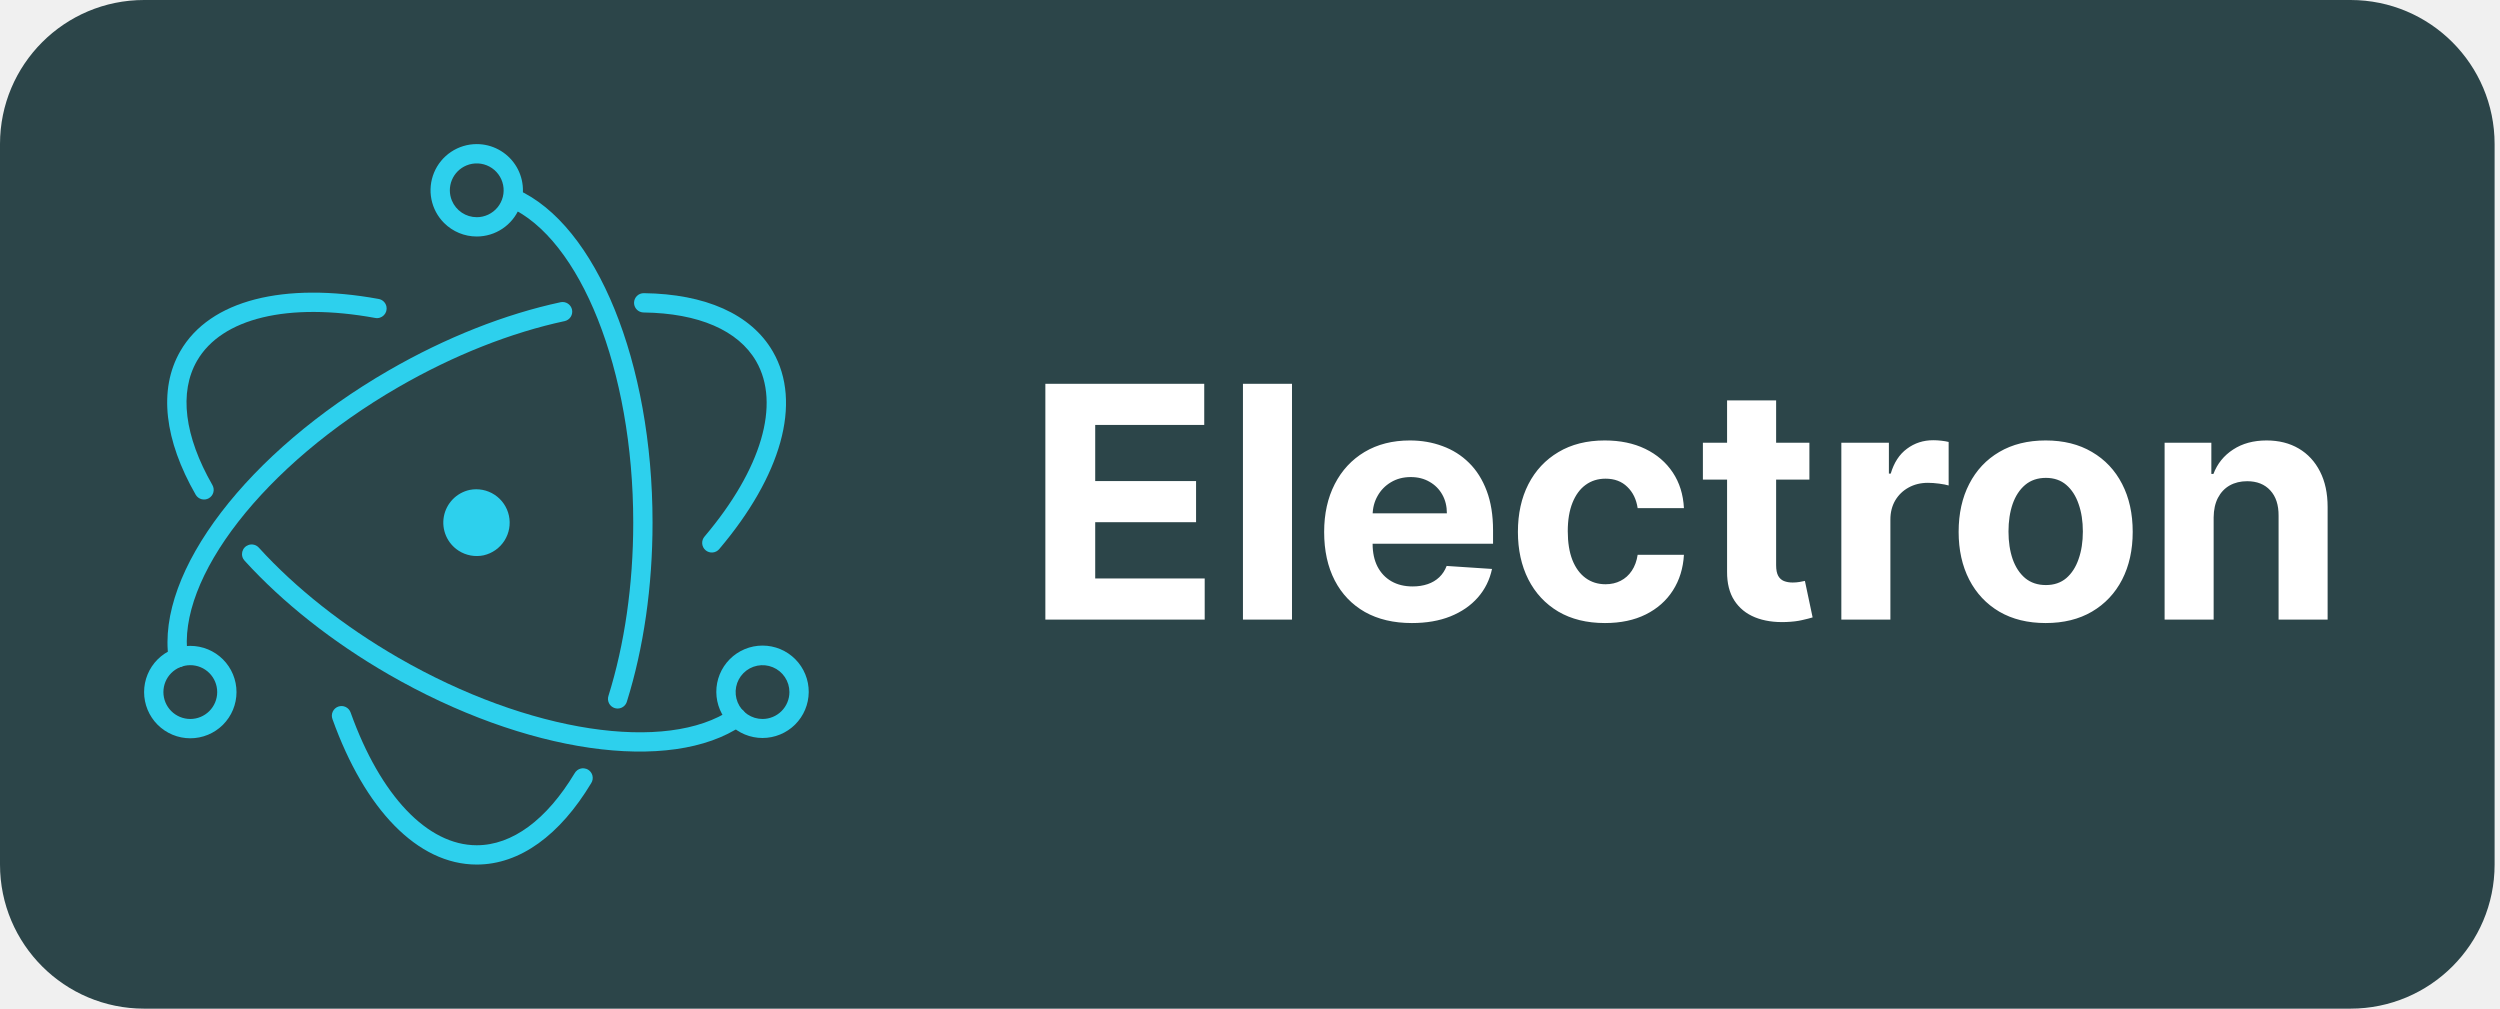
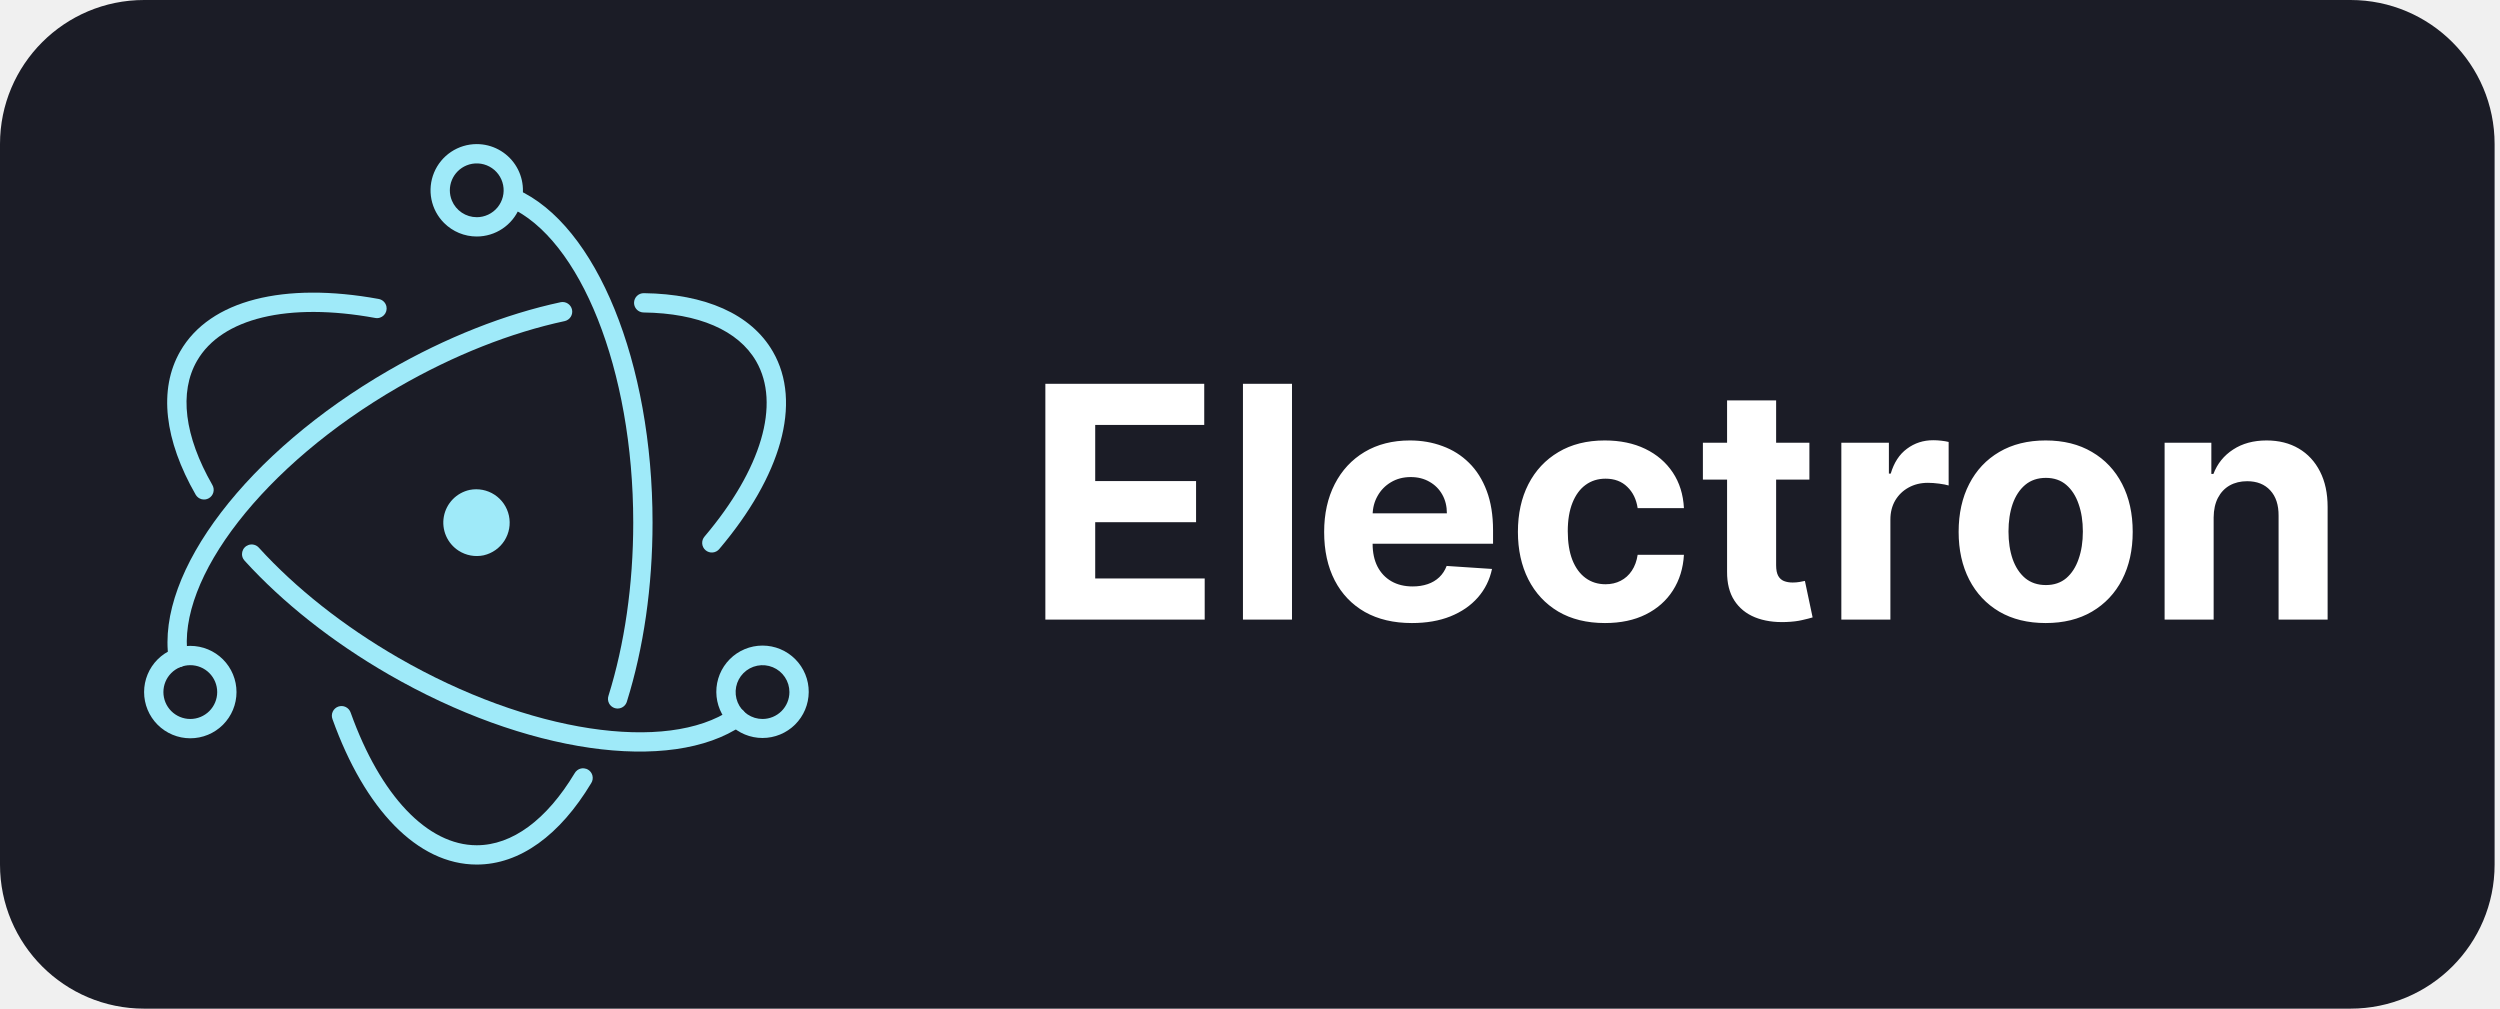
<svg xmlns="http://www.w3.org/2000/svg" width="347" height="140" viewBox="0 0 347 140" fill="none">
-   <rect width="346.251" height="140" rx="20" fill="#2C4549" />
-   <path d="M52.547 41.493C39.479 39.113 29.146 41.605 25.028 48.737C21.955 54.059 22.833 61.116 27.157 68.66C27.245 68.812 27.362 68.947 27.501 69.054C27.64 69.162 27.799 69.241 27.969 69.287C28.139 69.333 28.317 69.345 28.491 69.323C28.666 69.3 28.834 69.244 28.987 69.156C29.296 68.979 29.521 68.687 29.614 68.344C29.707 68.001 29.66 67.635 29.484 67.326C25.587 60.532 24.828 54.441 27.35 50.077C30.77 44.152 39.985 41.93 52.066 44.13C52.284 44.174 52.51 44.162 52.723 44.096C52.935 44.03 53.128 43.912 53.284 43.753C53.44 43.594 53.553 43.399 53.615 43.185C53.676 42.971 53.683 42.745 53.636 42.528C53.578 42.266 53.443 42.028 53.249 41.844C53.055 41.66 52.81 41.538 52.546 41.494L52.547 41.493ZM33.953 77.828C39.237 83.635 46.102 89.081 53.931 93.602C72.887 104.546 93.067 107.472 103.013 100.69C103.299 100.487 103.494 100.179 103.556 99.834C103.619 99.488 103.543 99.132 103.345 98.842C103.147 98.552 102.843 98.351 102.499 98.282C102.155 98.214 101.797 98.283 101.503 98.475C92.602 104.545 73.432 101.766 55.271 91.281C47.675 86.895 41.028 81.621 35.936 76.025C35.759 75.824 35.526 75.68 35.266 75.613C35.007 75.546 34.734 75.558 34.481 75.647C34.271 75.722 34.083 75.847 33.934 76.013C33.785 76.178 33.68 76.378 33.627 76.595C33.575 76.811 33.577 77.037 33.634 77.252C33.691 77.468 33.801 77.665 33.953 77.828Z" fill="#2DD0ED" />
-   <path d="M99.841 76.198C108.398 66.09 111.386 55.922 107.277 48.805C104.253 43.568 97.86 40.802 89.365 40.692C89.009 40.688 88.667 40.824 88.412 41.072C88.157 41.32 88.012 41.659 88.007 42.014C88.003 42.279 88.078 42.54 88.222 42.762C88.366 42.984 88.574 43.159 88.817 43.263C88.979 43.333 89.153 43.37 89.329 43.372C96.97 43.471 102.478 45.854 104.956 50.145C108.368 56.057 105.704 65.124 97.796 74.467C97.678 74.6 97.588 74.756 97.531 74.925C97.474 75.094 97.452 75.272 97.465 75.45C97.478 75.628 97.526 75.801 97.607 75.96C97.688 76.118 97.8 76.26 97.936 76.374C98.072 76.489 98.23 76.576 98.4 76.629C98.57 76.683 98.748 76.701 98.926 76.685C99.103 76.669 99.275 76.617 99.432 76.533C99.59 76.45 99.728 76.336 99.841 76.198ZM77.851 41.94C70.114 43.598 61.88 46.839 53.972 51.404C34.402 62.703 21.636 79.362 23.41 91.442C23.432 91.619 23.489 91.79 23.578 91.945C23.667 92.1 23.786 92.235 23.928 92.343C24.07 92.451 24.232 92.529 24.405 92.574C24.578 92.619 24.758 92.628 24.935 92.602C25.111 92.576 25.281 92.515 25.433 92.423C25.586 92.331 25.719 92.209 25.824 92.064C25.929 91.92 26.004 91.756 26.044 91.582C26.085 91.408 26.091 91.228 26.061 91.052C24.487 80.327 36.587 64.535 55.311 53.726C62.982 49.296 70.957 46.159 78.413 44.56C78.75 44.475 79.041 44.263 79.224 43.968C79.408 43.673 79.47 43.318 79.397 42.979C79.324 42.639 79.122 42.341 78.834 42.147C78.545 41.953 78.193 41.879 77.851 41.94Z" fill="#2DD0ED" />
-   <path d="M46.148 99.817C50.623 112.308 57.941 120 66.172 120C72.174 120 77.727 115.909 82.057 108.705C82.154 108.555 82.22 108.386 82.251 108.209C82.282 108.032 82.277 107.851 82.236 107.676C82.185 107.457 82.08 107.254 81.931 107.087C81.781 106.919 81.591 106.792 81.38 106.716C81.168 106.641 80.941 106.62 80.719 106.656C80.497 106.692 80.287 106.783 80.11 106.921C79.968 107.031 79.85 107.168 79.762 107.324C75.87 113.798 71.089 117.321 66.172 117.321C59.336 117.321 52.807 110.46 48.672 98.913C48.615 98.744 48.525 98.587 48.407 98.453C48.289 98.319 48.146 98.21 47.986 98.132C47.825 98.054 47.651 98.009 47.473 97.999C47.295 97.99 47.117 98.016 46.949 98.077C46.781 98.137 46.627 98.23 46.495 98.35C46.364 98.471 46.258 98.617 46.183 98.779C46.109 98.941 46.067 99.116 46.061 99.294C46.055 99.472 46.085 99.65 46.149 99.817H46.148ZM87.014 97.372C89.33 89.973 90.573 81.434 90.573 72.537C90.573 50.337 82.804 31.199 71.736 26.285C71.413 26.149 71.049 26.145 70.723 26.274C70.397 26.404 70.134 26.656 69.992 26.977C69.849 27.297 69.838 27.661 69.961 27.99C70.084 28.318 70.331 28.586 70.649 28.735C80.52 33.118 87.894 51.28 87.894 72.537C87.894 81.167 86.688 89.437 84.457 96.572C84.399 96.742 84.376 96.921 84.389 97.099C84.401 97.277 84.449 97.451 84.531 97.611C84.652 97.851 84.844 98.048 85.08 98.178C85.316 98.308 85.585 98.364 85.853 98.338C86.121 98.312 86.376 98.206 86.583 98.034C86.79 97.862 86.94 97.631 87.014 97.372ZM112.251 96.06C112.257 95.215 112.095 94.376 111.775 93.594C111.455 92.811 110.983 92.099 110.387 91.499C109.791 90.899 109.082 90.423 108.302 90.098C107.521 89.773 106.684 89.606 105.838 89.606C104.992 89.606 104.155 89.773 103.374 90.098C102.593 90.423 101.884 90.899 101.288 91.499C100.692 92.099 100.221 92.811 99.901 93.594C99.581 94.377 99.419 95.215 99.424 96.061C99.435 97.754 100.116 99.375 101.317 100.569C102.519 101.763 104.144 102.433 105.838 102.433C107.532 102.433 109.157 101.763 110.358 100.569C111.56 99.375 112.24 97.754 112.251 96.06ZM109.571 96.06C109.571 97.05 109.177 98 108.477 98.7C107.777 99.4 106.828 99.793 105.838 99.794C105.1 99.794 104.378 99.575 103.764 99.164C103.15 98.754 102.672 98.171 102.389 97.489C102.107 96.807 102.033 96.056 102.177 95.332C102.321 94.608 102.676 93.943 103.198 93.421C103.721 92.899 104.386 92.543 105.11 92.399C105.834 92.255 106.584 92.329 107.267 92.612C107.949 92.894 108.532 93.373 108.942 93.987C109.352 94.6 109.571 95.322 109.571 96.06ZM26.413 102.474C27.256 102.474 28.09 102.308 28.868 101.986C29.646 101.664 30.353 101.191 30.949 100.596C31.544 100 32.017 99.293 32.339 98.515C32.661 97.737 32.827 96.903 32.827 96.06C32.827 95.218 32.661 94.384 32.339 93.606C32.017 92.828 31.544 92.121 30.949 91.525C30.353 90.93 29.646 90.457 28.868 90.135C28.09 89.813 27.256 89.647 26.413 89.647C25.571 89.647 24.737 89.813 23.959 90.135C23.181 90.457 22.474 90.93 21.878 91.525C21.283 92.121 20.81 92.828 20.488 93.606C20.166 94.384 20 95.218 20 96.06C20 96.903 20.166 97.737 20.488 98.515C20.81 99.293 21.283 100 21.878 100.596C22.474 101.191 23.181 101.664 23.959 101.986C24.737 102.308 25.571 102.474 26.413 102.474ZM26.413 99.794C25.423 99.794 24.473 99.4 23.773 98.7C23.073 98 22.68 97.05 22.68 96.06C22.68 95.069 23.073 94.12 23.773 93.419C24.473 92.719 25.423 92.326 26.413 92.326C27.404 92.326 28.354 92.719 29.054 93.419C29.754 94.12 30.148 95.069 30.148 96.06C30.148 97.05 29.754 98 29.054 98.7C28.354 99.4 27.404 99.794 26.413 99.794Z" fill="#2DD0ED" />
-   <path d="M66.172 32.827C67.441 32.827 68.68 32.451 69.735 31.746C70.79 31.041 71.612 30.04 72.097 28.868C72.501 27.893 72.657 26.834 72.554 25.785C72.451 24.735 72.09 23.727 71.504 22.851C70.918 21.974 70.125 21.255 69.195 20.758C68.265 20.261 67.227 20 66.172 20C64.903 20 63.663 20.376 62.608 21.081C61.554 21.785 60.731 22.787 60.246 23.959C59.761 25.131 59.634 26.42 59.881 27.665C60.129 28.909 60.74 30.052 61.637 30.948C62.232 31.544 62.939 32.016 63.718 32.339C64.496 32.661 65.33 32.827 66.172 32.827ZM66.172 30.146C65.434 30.146 64.712 29.927 64.098 29.517C63.484 29.107 63.005 28.524 62.723 27.842C62.535 27.389 62.438 26.904 62.438 26.413C62.438 25.923 62.535 25.438 62.723 24.985C62.91 24.532 63.185 24.12 63.532 23.774C63.879 23.427 64.29 23.152 64.743 22.965C65.253 22.753 65.804 22.658 66.355 22.685C66.907 22.712 67.445 22.861 67.932 23.121C68.419 23.381 68.842 23.746 69.171 24.19C69.5 24.633 69.726 25.144 69.834 25.686C69.942 26.227 69.928 26.786 69.794 27.321C69.66 27.857 69.408 28.356 69.058 28.783C68.708 29.209 68.267 29.553 67.768 29.789C67.269 30.025 66.724 30.148 66.172 30.148V30.146ZM67.152 77.074C65.948 77.333 64.691 77.105 63.657 76.438C62.885 75.94 62.278 75.225 61.913 74.383C61.548 73.541 61.441 72.609 61.605 71.706C61.769 70.803 62.198 69.969 62.836 69.309C63.475 68.649 64.295 68.194 65.192 68C66.387 67.762 67.628 68.002 68.647 68.67C69.666 69.338 70.381 70.38 70.639 71.572C70.896 72.763 70.674 74.007 70.022 75.036C69.369 76.065 68.338 76.797 67.152 77.072V77.074Z" fill="#2DD0ED" />
+   <rect width="346.251" height="140" rx="20" fill="#1B1C26" />
+   <path d="M52.547 41.493C39.479 39.113 29.146 41.605 25.028 48.737C21.955 54.059 22.833 61.116 27.157 68.66C27.245 68.812 27.362 68.947 27.501 69.054C27.64 69.162 27.799 69.241 27.969 69.287C28.139 69.333 28.317 69.345 28.491 69.323C28.666 69.3 28.834 69.244 28.987 69.156C29.296 68.979 29.521 68.687 29.614 68.344C29.707 68.001 29.66 67.635 29.484 67.326C25.587 60.532 24.828 54.441 27.35 50.077C30.77 44.152 39.985 41.93 52.066 44.13C52.284 44.174 52.51 44.162 52.723 44.096C52.935 44.03 53.128 43.912 53.284 43.753C53.44 43.594 53.553 43.399 53.615 43.185C53.676 42.971 53.683 42.745 53.636 42.528C53.578 42.266 53.443 42.028 53.249 41.844C53.055 41.66 52.81 41.538 52.546 41.494L52.547 41.493ZM33.953 77.828C39.237 83.635 46.102 89.081 53.931 93.602C72.887 104.546 93.067 107.472 103.013 100.69C103.299 100.487 103.494 100.179 103.556 99.834C103.619 99.488 103.543 99.132 103.345 98.842C103.147 98.552 102.843 98.351 102.499 98.282C102.155 98.214 101.797 98.283 101.503 98.475C92.602 104.545 73.432 101.766 55.271 91.281C47.675 86.895 41.028 81.621 35.936 76.025C35.759 75.824 35.526 75.68 35.266 75.613C35.007 75.546 34.734 75.558 34.481 75.647C34.271 75.722 34.083 75.847 33.934 76.013C33.785 76.178 33.68 76.378 33.627 76.595C33.575 76.811 33.577 77.037 33.634 77.252C33.691 77.468 33.801 77.665 33.953 77.828Z" fill="#9FEAF9" />
+   <path d="M99.841 76.198C108.398 66.09 111.386 55.922 107.277 48.805C104.253 43.568 97.86 40.802 89.365 40.692C89.009 40.688 88.667 40.824 88.412 41.072C88.157 41.32 88.012 41.659 88.007 42.014C88.003 42.279 88.078 42.54 88.222 42.762C88.366 42.984 88.574 43.159 88.817 43.263C88.979 43.333 89.153 43.37 89.329 43.372C96.97 43.471 102.478 45.854 104.956 50.145C108.368 56.057 105.704 65.124 97.796 74.467C97.678 74.6 97.588 74.756 97.531 74.925C97.474 75.094 97.452 75.272 97.465 75.45C97.478 75.628 97.526 75.801 97.607 75.96C97.688 76.118 97.8 76.26 97.936 76.374C98.072 76.489 98.23 76.576 98.4 76.629C98.57 76.683 98.748 76.701 98.926 76.685C99.103 76.669 99.275 76.617 99.432 76.533C99.59 76.45 99.728 76.336 99.841 76.198ZM77.851 41.94C70.114 43.598 61.88 46.839 53.972 51.404C34.402 62.703 21.636 79.362 23.41 91.442C23.432 91.619 23.489 91.79 23.578 91.945C23.667 92.1 23.786 92.235 23.928 92.343C24.07 92.451 24.232 92.529 24.405 92.574C24.578 92.619 24.758 92.628 24.935 92.602C25.111 92.576 25.281 92.515 25.433 92.423C25.586 92.331 25.719 92.209 25.824 92.064C25.929 91.92 26.004 91.756 26.044 91.582C26.085 91.408 26.091 91.228 26.061 91.052C24.487 80.327 36.587 64.535 55.311 53.726C62.982 49.296 70.957 46.159 78.413 44.56C78.75 44.475 79.041 44.263 79.224 43.968C79.408 43.673 79.47 43.318 79.397 42.979C79.324 42.639 79.122 42.341 78.834 42.147C78.545 41.953 78.193 41.879 77.851 41.94Z" fill="#9FEAF9" />
+   <path d="M46.148 99.817C50.623 112.308 57.941 120 66.172 120C72.174 120 77.727 115.909 82.057 108.705C82.154 108.555 82.22 108.386 82.251 108.209C82.282 108.032 82.277 107.851 82.236 107.676C82.185 107.457 82.08 107.254 81.931 107.087C81.781 106.919 81.591 106.792 81.38 106.716C81.168 106.641 80.941 106.62 80.719 106.656C80.497 106.692 80.287 106.783 80.11 106.921C79.968 107.031 79.85 107.168 79.762 107.324C75.87 113.798 71.089 117.321 66.172 117.321C59.336 117.321 52.807 110.46 48.672 98.913C48.615 98.744 48.525 98.587 48.407 98.453C48.289 98.319 48.146 98.21 47.986 98.132C47.825 98.054 47.651 98.009 47.473 97.999C47.295 97.99 47.117 98.016 46.949 98.077C46.781 98.137 46.627 98.23 46.495 98.35C46.364 98.471 46.258 98.617 46.183 98.779C46.109 98.941 46.067 99.116 46.061 99.294C46.055 99.472 46.085 99.65 46.149 99.817H46.148ZM87.014 97.372C89.33 89.973 90.573 81.434 90.573 72.537C90.573 50.337 82.804 31.199 71.736 26.285C71.413 26.149 71.049 26.145 70.723 26.274C70.397 26.404 70.134 26.656 69.992 26.977C69.849 27.297 69.838 27.661 69.961 27.99C70.084 28.318 70.331 28.586 70.649 28.735C80.52 33.118 87.894 51.28 87.894 72.537C87.894 81.167 86.688 89.437 84.457 96.572C84.399 96.742 84.376 96.921 84.389 97.099C84.401 97.277 84.449 97.451 84.531 97.611C84.652 97.851 84.844 98.048 85.08 98.178C85.316 98.308 85.585 98.364 85.853 98.338C86.121 98.312 86.376 98.206 86.583 98.034C86.79 97.862 86.94 97.631 87.014 97.372ZM112.251 96.06C112.257 95.215 112.095 94.376 111.775 93.594C111.455 92.811 110.983 92.099 110.387 91.499C109.791 90.899 109.082 90.423 108.302 90.098C107.521 89.773 106.684 89.606 105.838 89.606C104.992 89.606 104.155 89.773 103.374 90.098C102.593 90.423 101.884 90.899 101.288 91.499C100.692 92.099 100.221 92.811 99.901 93.594C99.581 94.377 99.419 95.215 99.424 96.061C99.435 97.754 100.116 99.375 101.317 100.569C102.519 101.763 104.144 102.433 105.838 102.433C107.532 102.433 109.157 101.763 110.358 100.569C111.56 99.375 112.24 97.754 112.251 96.06ZM109.571 96.06C109.571 97.05 109.177 98 108.477 98.7C107.777 99.4 106.828 99.793 105.838 99.794C105.1 99.794 104.378 99.575 103.764 99.164C103.15 98.754 102.672 98.171 102.389 97.489C102.107 96.807 102.033 96.056 102.177 95.332C102.321 94.608 102.676 93.943 103.198 93.421C103.721 92.899 104.386 92.543 105.11 92.399C105.834 92.255 106.584 92.329 107.267 92.612C107.949 92.894 108.532 93.373 108.942 93.987C109.352 94.6 109.571 95.322 109.571 96.06ZM26.413 102.474C27.256 102.474 28.09 102.308 28.868 101.986C29.646 101.664 30.353 101.191 30.949 100.596C31.544 100 32.017 99.293 32.339 98.515C32.661 97.737 32.827 96.903 32.827 96.06C32.827 95.218 32.661 94.384 32.339 93.606C32.017 92.828 31.544 92.121 30.949 91.525C30.353 90.93 29.646 90.457 28.868 90.135C28.09 89.813 27.256 89.647 26.413 89.647C25.571 89.647 24.737 89.813 23.959 90.135C23.181 90.457 22.474 90.93 21.878 91.525C21.283 92.121 20.81 92.828 20.488 93.606C20.166 94.384 20 95.218 20 96.06C20 96.903 20.166 97.737 20.488 98.515C20.81 99.293 21.283 100 21.878 100.596C22.474 101.191 23.181 101.664 23.959 101.986C24.737 102.308 25.571 102.474 26.413 102.474ZM26.413 99.794C25.423 99.794 24.473 99.4 23.773 98.7C23.073 98 22.68 97.05 22.68 96.06C22.68 95.069 23.073 94.12 23.773 93.419C24.473 92.719 25.423 92.326 26.413 92.326C27.404 92.326 28.354 92.719 29.054 93.419C29.754 94.12 30.148 95.069 30.148 96.06C30.148 97.05 29.754 98 29.054 98.7C28.354 99.4 27.404 99.794 26.413 99.794Z" fill="#9FEAF9" />
+   <path d="M66.172 32.827C67.441 32.827 68.68 32.451 69.735 31.746C70.79 31.041 71.612 30.04 72.097 28.868C72.501 27.893 72.657 26.834 72.554 25.785C72.451 24.735 72.09 23.727 71.504 22.851C70.918 21.974 70.125 21.255 69.195 20.758C68.265 20.261 67.227 20 66.172 20C64.903 20 63.663 20.376 62.608 21.081C61.554 21.785 60.731 22.787 60.246 23.959C59.761 25.131 59.634 26.42 59.881 27.665C60.129 28.909 60.74 30.052 61.637 30.948C62.232 31.544 62.939 32.016 63.718 32.339C64.496 32.661 65.33 32.827 66.172 32.827ZM66.172 30.146C65.434 30.146 64.712 29.927 64.098 29.517C63.484 29.107 63.005 28.524 62.723 27.842C62.535 27.389 62.438 26.904 62.438 26.413C62.438 25.923 62.535 25.438 62.723 24.985C62.91 24.532 63.185 24.12 63.532 23.774C63.879 23.427 64.29 23.152 64.743 22.965C65.253 22.753 65.804 22.658 66.355 22.685C66.907 22.712 67.445 22.861 67.932 23.121C68.419 23.381 68.842 23.746 69.171 24.19C69.5 24.633 69.726 25.144 69.834 25.686C69.942 26.227 69.928 26.786 69.794 27.321C69.66 27.857 69.408 28.356 69.058 28.783C68.708 29.209 68.267 29.553 67.768 29.789C67.269 30.025 66.724 30.148 66.172 30.148V30.146ZM67.152 77.074C65.948 77.333 64.691 77.105 63.657 76.438C62.885 75.94 62.278 75.225 61.913 74.383C61.548 73.541 61.441 72.609 61.605 71.706C61.769 70.803 62.198 69.969 62.836 69.309C63.475 68.649 64.295 68.194 65.192 68C66.387 67.762 67.628 68.002 68.647 68.67C69.666 69.338 70.381 70.38 70.639 71.572C70.896 72.763 70.674 74.007 70.022 75.036C69.369 76.065 68.338 76.797 67.152 77.072V77.074Z" fill="#9FEAF9" />
  <path d="M145.096 86V53.273H167.148V58.978H152.015V66.776H166.014V72.481H152.015V80.295H167.212V86H145.096ZM179.329 53.273V86H172.522V53.273H179.329ZM195.969 86.479C193.444 86.479 191.27 85.968 189.449 84.945C187.638 83.912 186.242 82.452 185.262 80.567C184.282 78.671 183.792 76.428 183.792 73.839C183.792 71.314 184.282 69.098 185.262 67.191C186.242 65.284 187.622 63.798 189.401 62.733C191.191 61.668 193.289 61.135 195.697 61.135C197.316 61.135 198.824 61.396 200.219 61.918C201.626 62.429 202.851 63.202 203.895 64.235C204.949 65.269 205.77 66.568 206.356 68.134C206.942 69.69 207.235 71.511 207.235 73.599V75.469H186.508V71.25H200.827C200.827 70.27 200.614 69.402 200.187 68.646C199.761 67.889 199.17 67.298 198.414 66.872C197.668 66.435 196.8 66.217 195.809 66.217C194.775 66.217 193.859 66.456 193.06 66.936C192.272 67.404 191.654 68.038 191.207 68.837C190.759 69.626 190.53 70.505 190.519 71.474V75.485C190.519 76.7 190.743 77.749 191.191 78.633C191.649 79.517 192.293 80.199 193.124 80.679C193.955 81.158 194.941 81.398 196.08 81.398C196.837 81.398 197.529 81.291 198.158 81.078C198.786 80.865 199.324 80.546 199.772 80.119C200.219 79.693 200.56 79.171 200.795 78.553L207.091 78.969C206.771 80.481 206.116 81.803 205.125 82.932C204.145 84.05 202.877 84.924 201.322 85.553C199.777 86.171 197.993 86.479 195.969 86.479ZM222.767 86.479C220.253 86.479 218.09 85.947 216.279 84.881C214.479 83.805 213.094 82.314 212.125 80.407C211.166 78.5 210.686 76.305 210.686 73.823C210.686 71.309 211.171 69.104 212.14 67.207C213.121 65.3 214.511 63.814 216.311 62.749C218.112 61.673 220.253 61.135 222.735 61.135C224.877 61.135 226.752 61.524 228.36 62.301C229.969 63.079 231.242 64.171 232.18 65.577C233.117 66.984 233.634 68.635 233.73 70.531H227.306C227.125 69.306 226.645 68.321 225.867 67.575C225.1 66.819 224.094 66.44 222.847 66.44C221.792 66.44 220.871 66.728 220.083 67.303C219.305 67.868 218.698 68.694 218.261 69.78C217.824 70.867 217.606 72.183 217.606 73.727C217.606 75.293 217.819 76.625 218.245 77.722C218.682 78.82 219.294 79.656 220.083 80.231C220.871 80.806 221.792 81.094 222.847 81.094C223.625 81.094 224.323 80.934 224.941 80.615C225.569 80.295 226.086 79.832 226.491 79.224C226.906 78.606 227.178 77.866 227.306 77.003H233.73C233.623 78.878 233.112 80.529 232.196 81.957C231.29 83.374 230.038 84.482 228.44 85.281C226.842 86.08 224.951 86.479 222.767 86.479ZM251.144 61.455V66.568H236.362V61.455H251.144ZM239.718 55.574H246.526V78.457C246.526 79.086 246.622 79.576 246.813 79.928C247.005 80.269 247.271 80.508 247.612 80.647C247.964 80.785 248.369 80.854 248.827 80.854C249.146 80.854 249.466 80.828 249.786 80.775C250.105 80.711 250.35 80.663 250.521 80.631L251.591 85.696C251.25 85.803 250.771 85.925 250.153 86.064C249.535 86.213 248.784 86.304 247.9 86.336C246.259 86.4 244.821 86.181 243.585 85.68C242.36 85.18 241.407 84.402 240.725 83.347C240.043 82.293 239.708 80.961 239.718 79.352V55.574ZM255.578 86V61.455H262.178V65.737H262.434C262.881 64.214 263.632 63.063 264.687 62.285C265.742 61.497 266.956 61.103 268.331 61.103C268.671 61.103 269.039 61.124 269.433 61.167C269.827 61.209 270.174 61.268 270.472 61.343V67.383C270.152 67.287 269.71 67.202 269.146 67.127C268.581 67.053 268.064 67.016 267.595 67.016C266.594 67.016 265.699 67.234 264.911 67.671C264.133 68.097 263.515 68.694 263.057 69.461C262.61 70.228 262.386 71.112 262.386 72.113V86H255.578ZM283.939 86.479C281.457 86.479 279.31 85.952 277.499 84.897C275.699 83.832 274.308 82.351 273.328 80.455C272.348 78.548 271.858 76.337 271.858 73.823C271.858 71.288 272.348 69.072 273.328 67.175C274.308 65.269 275.699 63.788 277.499 62.733C279.31 61.668 281.457 61.135 283.939 61.135C286.421 61.135 288.563 61.668 290.363 62.733C292.174 63.788 293.57 65.269 294.55 67.175C295.53 69.072 296.02 71.288 296.02 73.823C296.02 76.337 295.53 78.548 294.55 80.455C293.57 82.351 292.174 83.832 290.363 84.897C288.563 85.952 286.421 86.479 283.939 86.479ZM283.971 81.206C285.1 81.206 286.043 80.886 286.8 80.247C287.556 79.597 288.126 78.713 288.509 77.594C288.904 76.476 289.101 75.203 289.101 73.775C289.101 72.348 288.904 71.075 288.509 69.956C288.126 68.837 287.556 67.953 286.8 67.303C286.043 66.653 285.1 66.329 283.971 66.329C282.831 66.329 281.872 66.653 281.095 67.303C280.328 67.953 279.747 68.837 279.353 69.956C278.969 71.075 278.778 72.348 278.778 73.775C278.778 75.203 278.969 76.476 279.353 77.594C279.747 78.713 280.328 79.597 281.095 80.247C281.872 80.886 282.831 81.206 283.971 81.206ZM307.254 71.81V86H300.447V61.455H306.935V65.785H307.222C307.765 64.358 308.676 63.228 309.955 62.397C311.233 61.556 312.783 61.135 314.605 61.135C316.31 61.135 317.796 61.508 319.063 62.254C320.331 62.999 321.317 64.065 322.02 65.45C322.723 66.824 323.074 68.465 323.074 70.371V86H316.267V71.586C316.278 70.084 315.894 68.912 315.116 68.07C314.339 67.218 313.268 66.792 311.904 66.792C310.988 66.792 310.178 66.989 309.475 67.383C308.783 67.777 308.24 68.353 307.845 69.109C307.462 69.855 307.265 70.755 307.254 71.81Z" fill="white" />
</svg>
